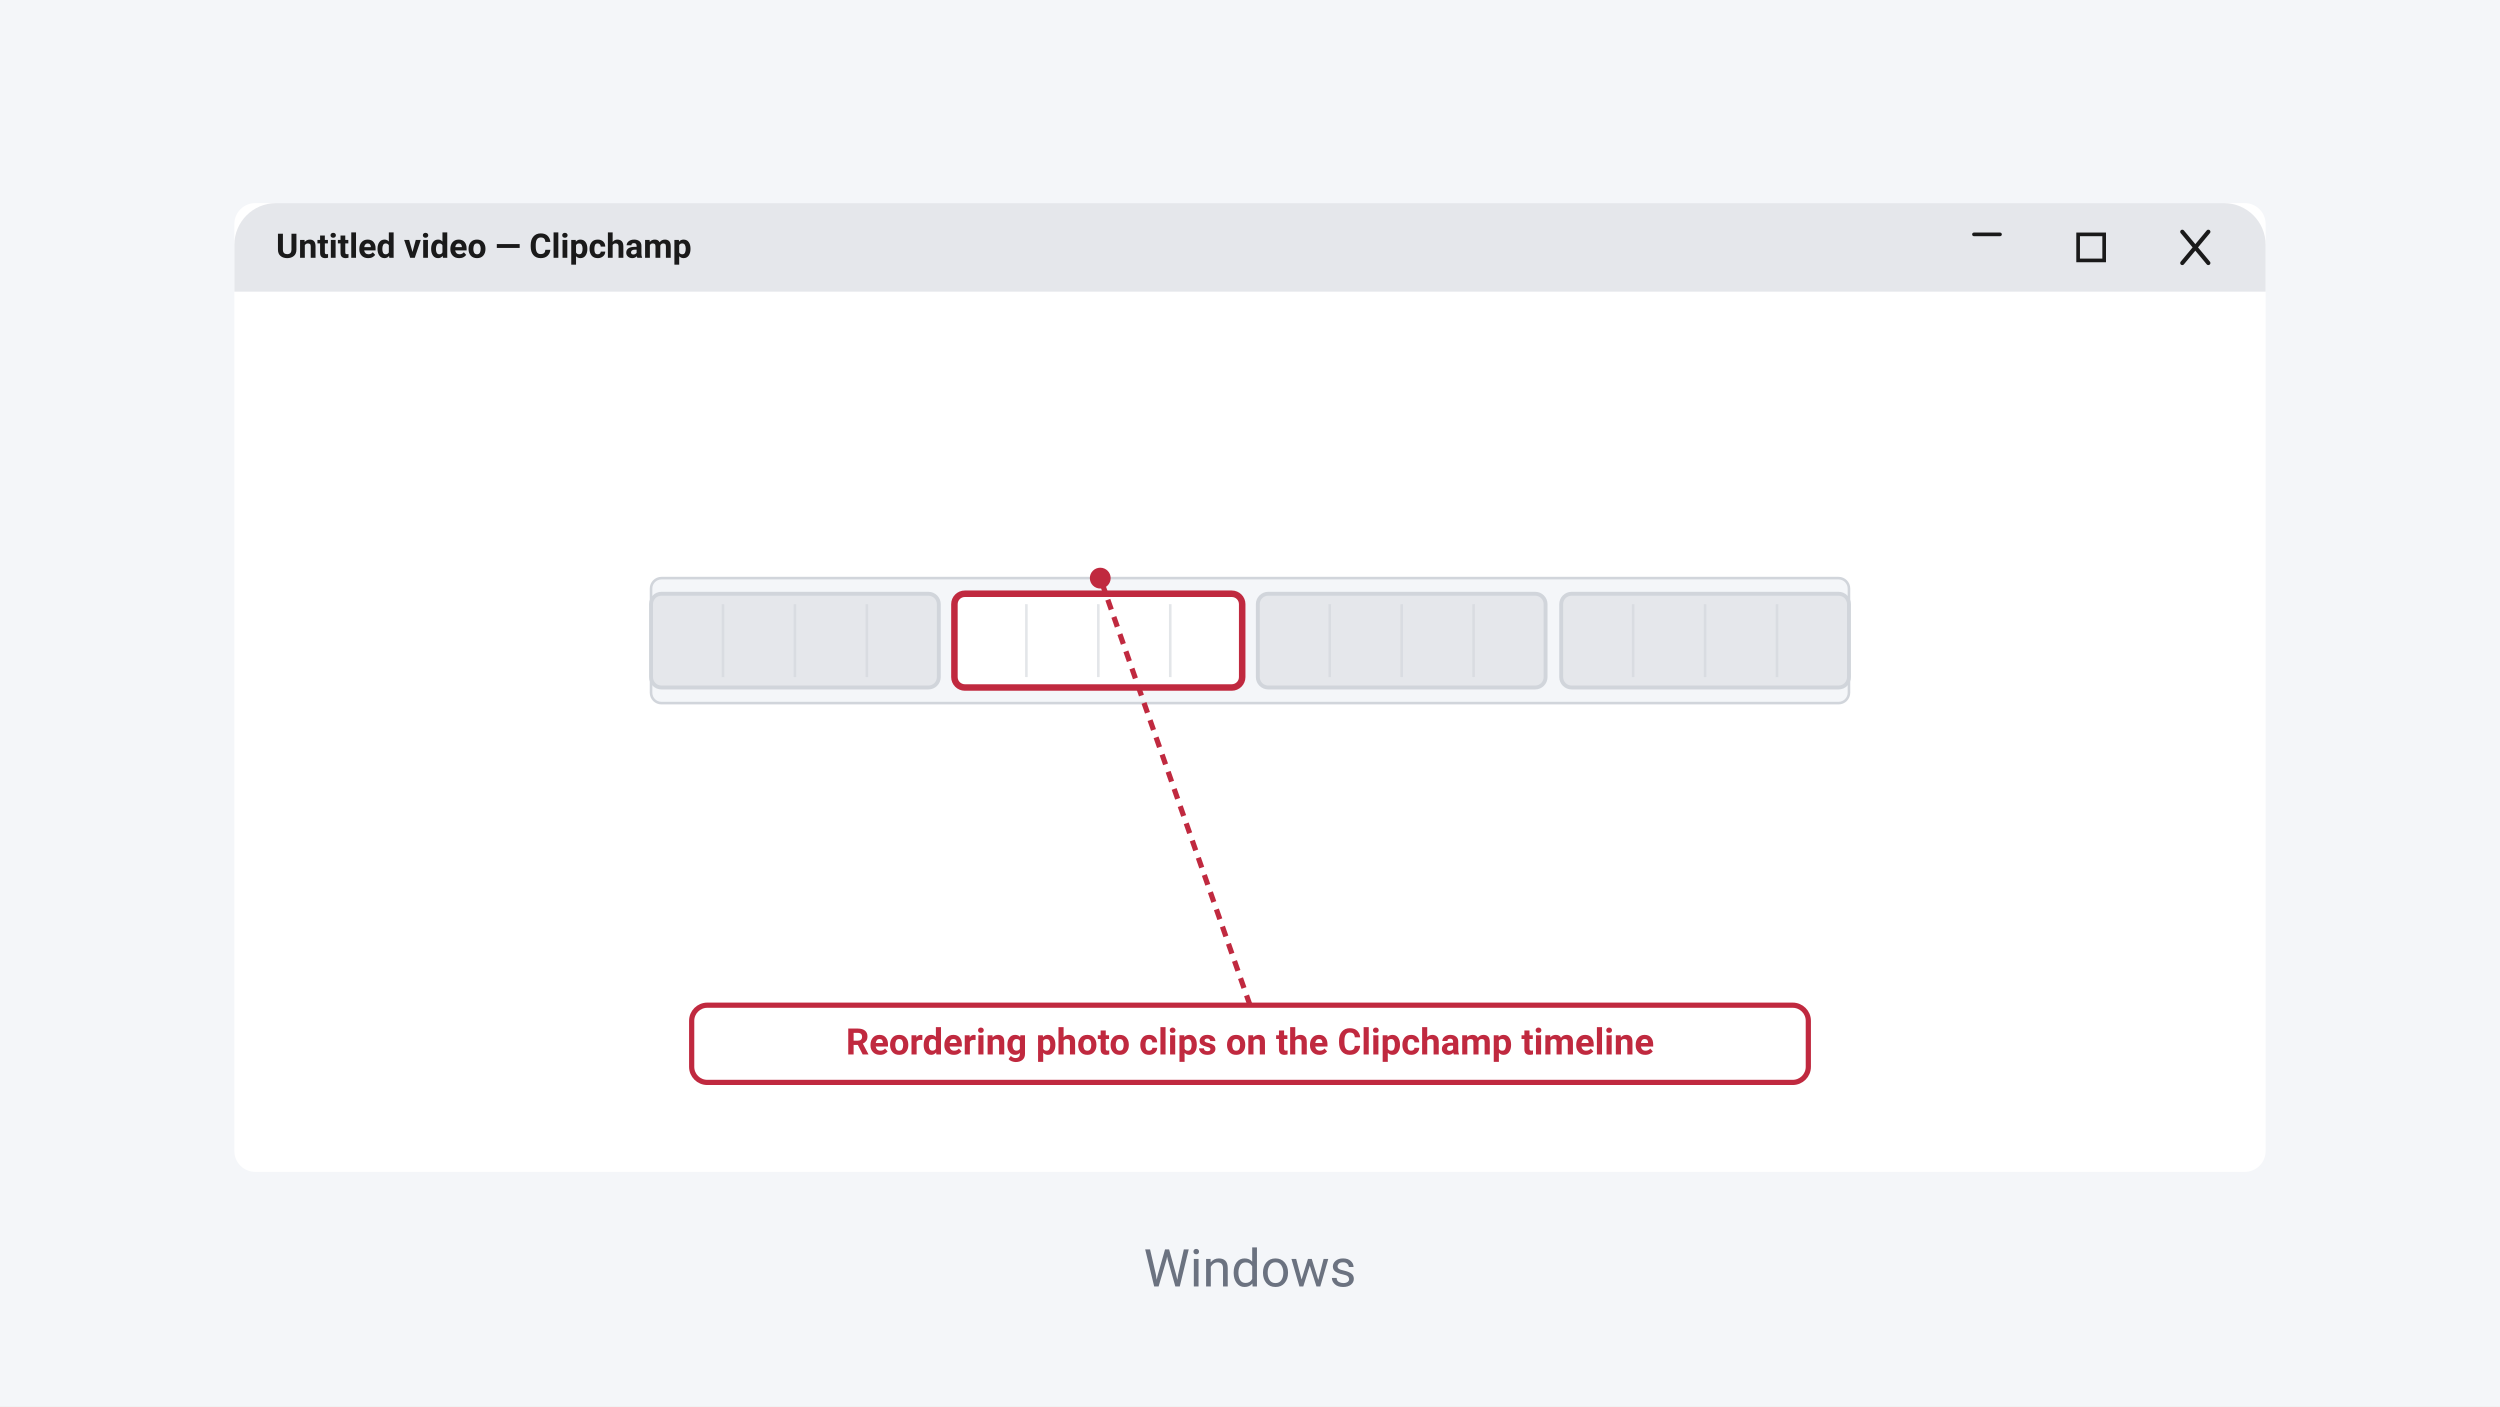
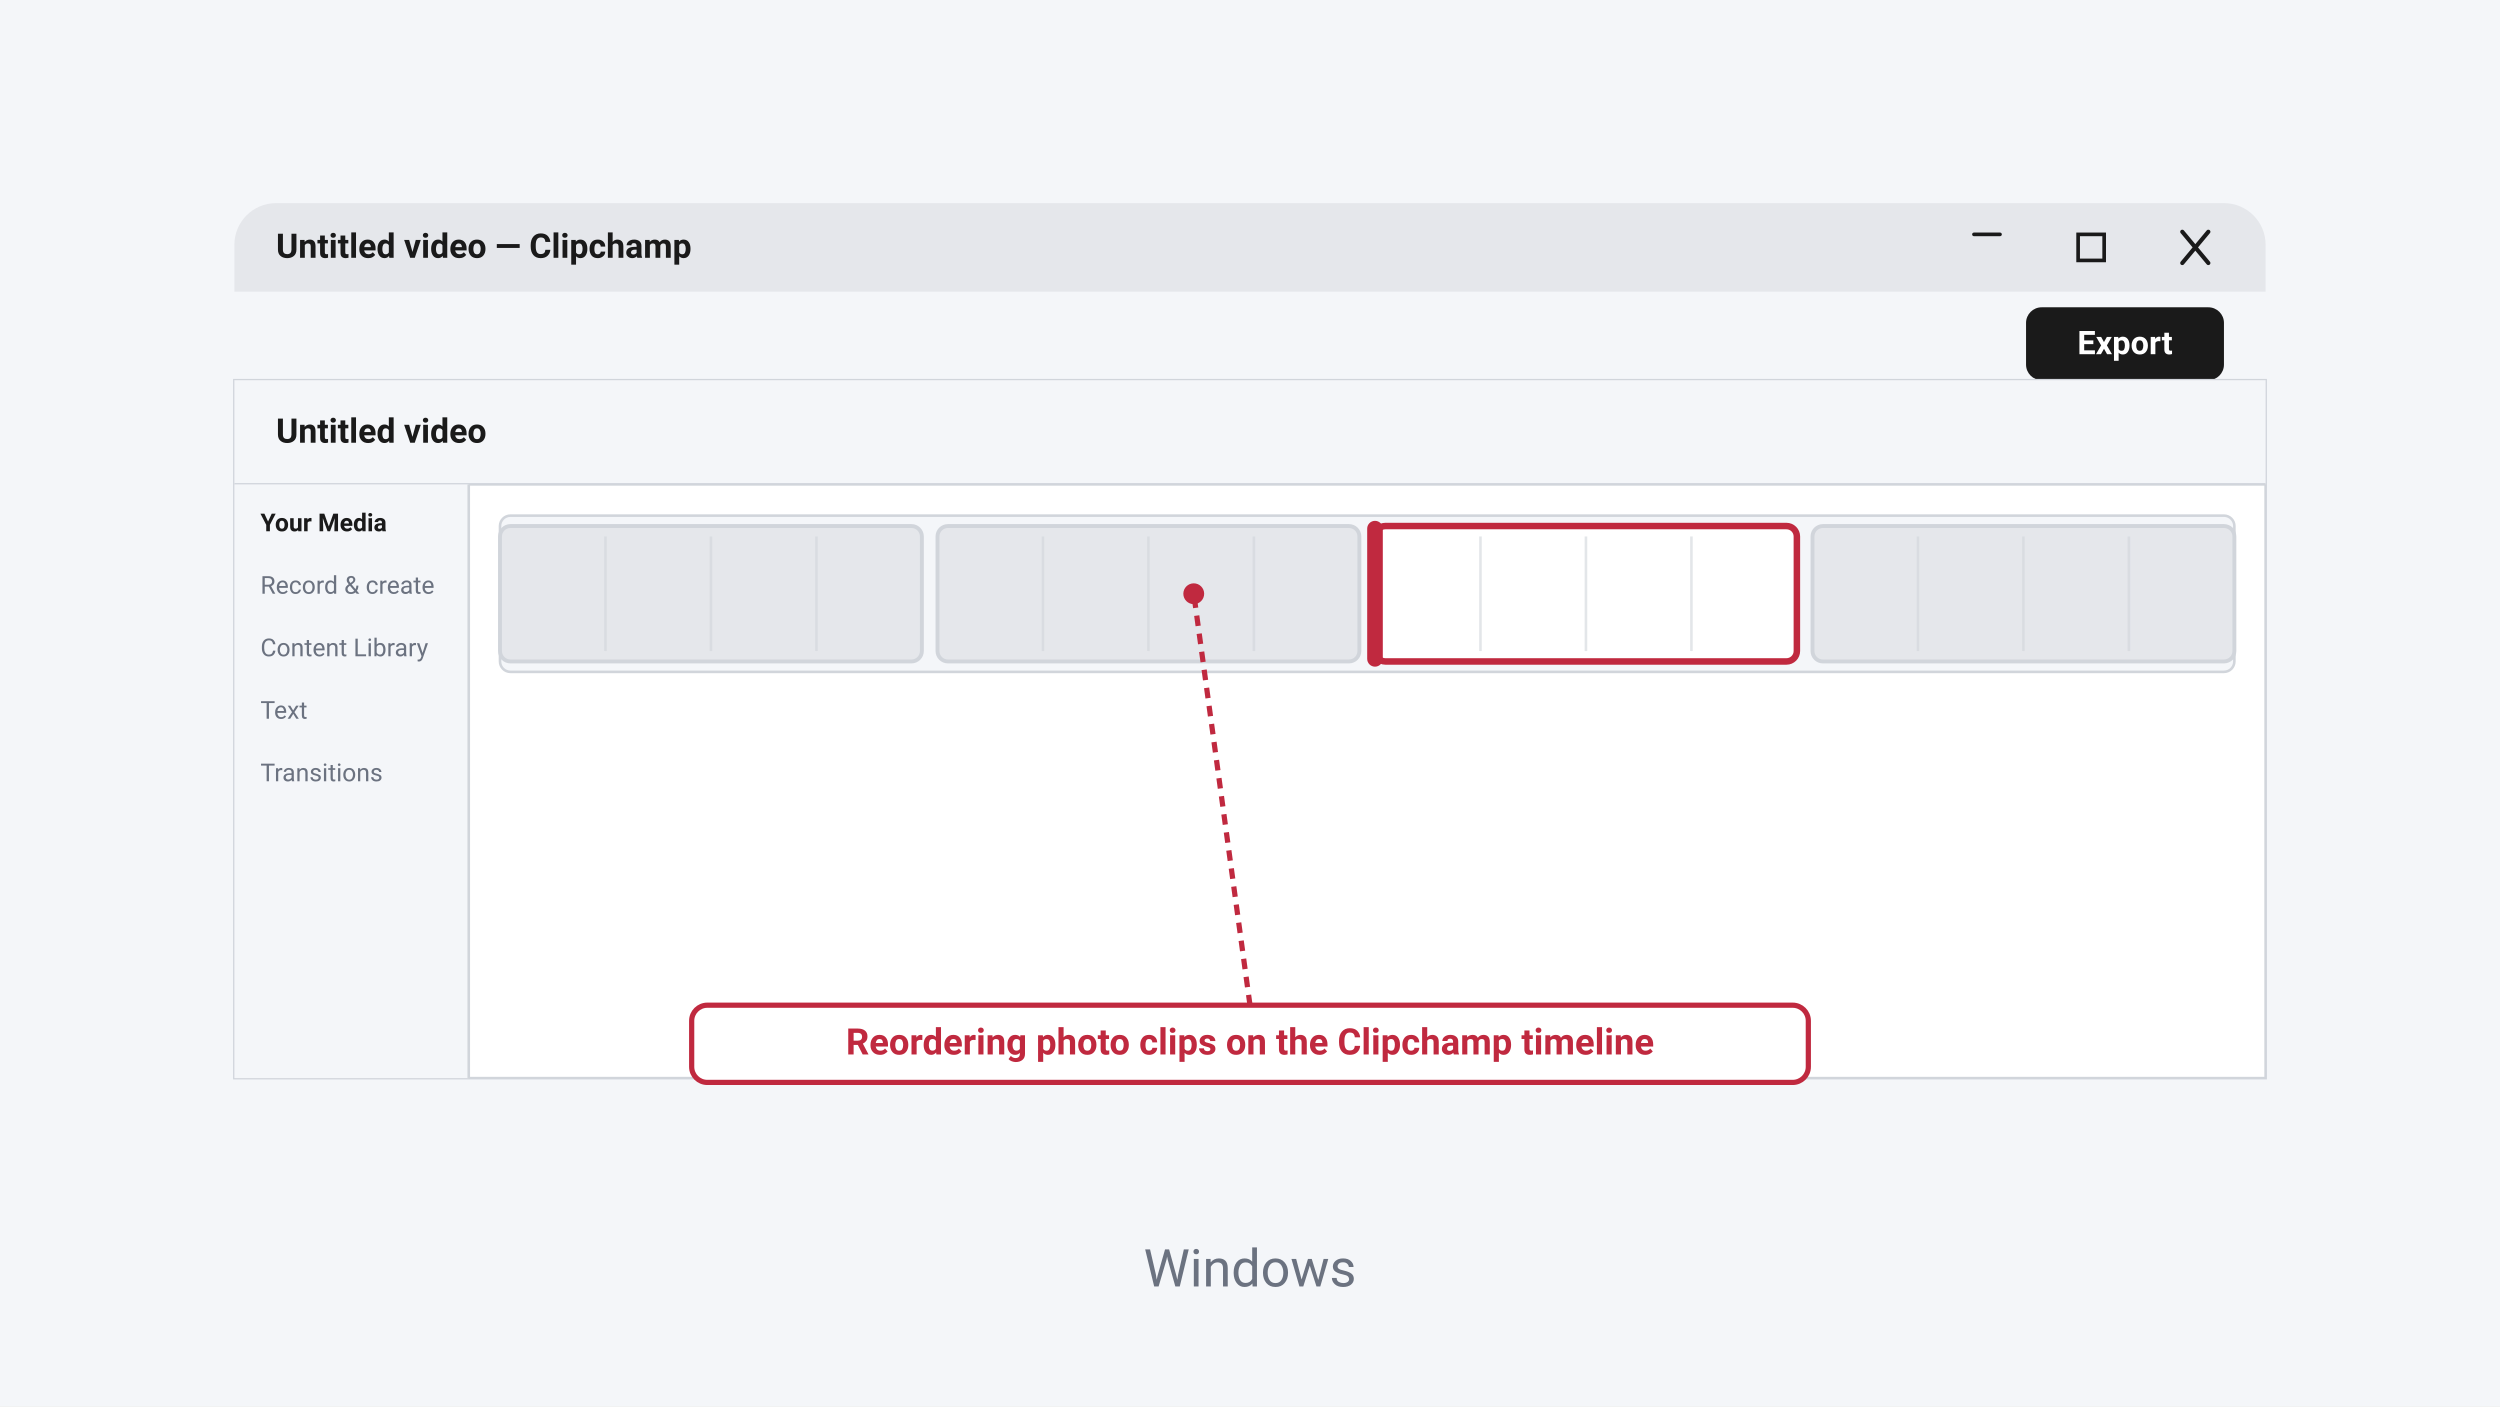
<svg xmlns="http://www.w3.org/2000/svg" width="960" height="540" viewBox="0 0 960 540">
  <rect width="960" height="540" fill="#F4F6F9" />
-   <rect x="90" y="78" width="780" height="372" rx="8" fill="#FFFFFF" />
  <path d="M 90 94 A 16 16 0 0 1 106 78 L 854 78 A 16 16 0 0 1 870 94 L 870 112 L 90 112 Z" fill="#E5E7EB" />
  <path d="M 758 90 L 768 90" stroke="#1A1A1A" stroke-width="1.4" stroke-linecap="round" />
  <rect x="798" y="90" width="10" height="10" fill="none" stroke="#1A1A1A" stroke-width="1.4" />
  <path d="M 838 89 L 848 101 M 848 89 L 838 101" stroke="#1A1A1A" stroke-width="1.6" stroke-linecap="round" />
  <text x="106" y="99" font-family="system-ui, -apple-system, 'Segoe UI', Roboto, sans-serif" font-size="13" font-weight="600" fill="#1A1A1A" text-anchor="start">Untitled video — Clipchamp</text>
-   <rect x="250" y="222" width="460" height="48" rx="4" fill="#F4F6F9" stroke="#D1D5DB" stroke-width="1" />
-   <rect x="250" y="228" width="110.5" height="36" rx="4" fill="#E5E7EB" stroke="#D1D5DB" stroke-width="1.5" />
-   <line x1="277.625" y1="232" x2="277.625" y2="260" stroke="#D1D5DB" stroke-width="1" opacity="0.6" />
-   <line x1="305.25" y1="232" x2="305.25" y2="260" stroke="#D1D5DB" stroke-width="1" opacity="0.6" />
-   <line x1="332.875" y1="232" x2="332.875" y2="260" stroke="#D1D5DB" stroke-width="1" opacity="0.6" />
-   <rect x="366.5" y="228" width="110.5" height="36" rx="4" fill="#FFFFFF" stroke="#C0293F" stroke-width="2.5" />
-   <line x1="394.125" y1="232" x2="394.125" y2="260" stroke="#D1D5DB" stroke-width="1" opacity="0.6" />
-   <line x1="421.75" y1="232" x2="421.75" y2="260" stroke="#D1D5DB" stroke-width="1" opacity="0.6" />
-   <line x1="449.375" y1="232" x2="449.375" y2="260" stroke="#D1D5DB" stroke-width="1" opacity="0.6" />
-   <rect x="483" y="228" width="110.5" height="36" rx="4" fill="#E5E7EB" stroke="#D1D5DB" stroke-width="1.5" />
-   <line x1="510.625" y1="232" x2="510.625" y2="260" stroke="#D1D5DB" stroke-width="1" opacity="0.6" />
-   <line x1="538.25" y1="232" x2="538.25" y2="260" stroke="#D1D5DB" stroke-width="1" opacity="0.6" />
-   <line x1="565.875" y1="232" x2="565.875" y2="260" stroke="#D1D5DB" stroke-width="1" opacity="0.6" />
-   <rect x="599.5" y="228" width="110.5" height="36" rx="4" fill="#E5E7EB" stroke="#D1D5DB" stroke-width="1.5" />
-   <line x1="627.125" y1="232" x2="627.125" y2="260" stroke="#D1D5DB" stroke-width="1" opacity="0.6" />
-   <line x1="654.75" y1="232" x2="654.75" y2="260" stroke="#D1D5DB" stroke-width="1" opacity="0.6" />
-   <line x1="682.375" y1="232" x2="682.375" y2="260" stroke="#D1D5DB" stroke-width="1" opacity="0.6" />
-   <line x1="480" y1="386" x2="422.5" y2="222" stroke="#C0293F" stroke-width="2" stroke-dasharray="4,3" />
-   <circle cx="422.5" cy="222" r="4" fill="#C0293F" />
+   <rect x="778" y="118" width="76" height="28" rx="6" fill="#1A1A1A" stroke="none" stroke-width="0" />
+   <text x="816" y="136" font-family="system-ui, -apple-system, 'Segoe UI', Roboto, sans-serif" font-size="12.5" font-weight="700" fill="#FFFFFF" text-anchor="middle">Export</text>
+   <g transform="translate(0, 34)">
+     <rect x="90" y="112" width="780" height="268" fill="#FFFFFF" stroke="#D1D5DB" stroke-width="1" />
+     <rect x="90" y="112" width="780" height="40" fill="#F4F6F9" />
+     <line x1="90" y1="152" x2="870" y2="152" stroke="#D1D5DB" stroke-width="1" />
+     <text x="106" y="136" font-family="system-ui, -apple-system, 'Segoe UI', Roboto, sans-serif" font-size="13" font-weight="600" fill="#1A1A1A" text-anchor="start">Untitled video</text>
+     <rect x="90" y="152" width="90" height="228" fill="#F4F6F9" />
+     <line x1="180" y1="152" x2="180" y2="380" stroke="#D1D5DB" stroke-width="1" />
+     <text x="100" y="170" font-family="system-ui, -apple-system, 'Segoe UI', Roboto, sans-serif" font-size="9.5" font-weight="700" fill="#1A1A1A" text-anchor="start">Your Media</text>
+     <text x="100" y="194" font-family="system-ui, -apple-system, 'Segoe UI', Roboto, sans-serif" font-size="9.5" font-weight="400" fill="#6B7280" text-anchor="start">Record &amp; create</text>
+     <text x="100" y="218" font-family="system-ui, -apple-system, 'Segoe UI', Roboto, sans-serif" font-size="9.5" font-weight="400" fill="#6B7280" text-anchor="start">Content Library</text>
+     <text x="100" y="242" font-family="system-ui, -apple-system, 'Segoe UI', Roboto, sans-serif" font-size="9.5" font-weight="400" fill="#6B7280" text-anchor="start">Text</text>
+     <text x="100" y="266" font-family="system-ui, -apple-system, 'Segoe UI', Roboto, sans-serif" font-size="9.5" font-weight="400" fill="#6B7280" text-anchor="start">Transitions</text>
+   </g>
+   <rect x="192" y="198" width="666" height="60" rx="4" fill="#F4F6F9" stroke="#D1D5DB" stroke-width="1" />
+   <rect x="192" y="202" width="162" height="52" rx="4" fill="#E5E7EB" stroke="#D1D5DB" stroke-width="1.5" />
+   <line x1="232.5" y1="206" x2="232.5" y2="250" stroke="#D1D5DB" stroke-width="1" opacity="0.6" />
+   <line x1="273" y1="206" x2="273" y2="250" stroke="#D1D5DB" stroke-width="1" opacity="0.6" />
+   <line x1="313.5" y1="206" x2="313.5" y2="250" stroke="#D1D5DB" stroke-width="1" opacity="0.6" />
+   <rect x="360" y="202" width="162" height="52" rx="4" fill="#E5E7EB" stroke="#D1D5DB" stroke-width="1.5" />
+   <line x1="400.5" y1="206" x2="400.5" y2="250" stroke="#D1D5DB" stroke-width="1" opacity="0.6" />
+   <line x1="441" y1="206" x2="441" y2="250" stroke="#D1D5DB" stroke-width="1" opacity="0.6" />
+   <line x1="481.5" y1="206" x2="481.5" y2="250" stroke="#D1D5DB" stroke-width="1" opacity="0.6" />
+   <rect x="528" y="202" width="162" height="52" rx="4" fill="#FFFFFF" stroke="#C0293F" stroke-width="2.5" />
+   <line x1="568.5" y1="206" x2="568.5" y2="250" stroke="#D1D5DB" stroke-width="1" opacity="0.6" />
+   <line x1="609" y1="206" x2="609" y2="250" stroke="#D1D5DB" stroke-width="1" opacity="0.6" />
+   <line x1="649.5" y1="206" x2="649.5" y2="250" stroke="#D1D5DB" stroke-width="1" opacity="0.6" />
+   <rect x="525" y="200" width="6" height="56" rx="3" fill="#C0293F" />
+   <rect x="696" y="202" width="162" height="52" rx="4" fill="#E5E7EB" stroke="#D1D5DB" stroke-width="1.5" />
+   <line x1="736.5" y1="206" x2="736.5" y2="250" stroke="#D1D5DB" stroke-width="1" opacity="0.6" />
+   <line x1="777" y1="206" x2="777" y2="250" stroke="#D1D5DB" stroke-width="1" opacity="0.6" />
+   <line x1="817.5" y1="206" x2="817.5" y2="250" stroke="#D1D5DB" stroke-width="1" opacity="0.6" />
+   <line x1="480" y1="386" x2="458.4" y2="228" stroke="#C0293F" stroke-width="2" stroke-dasharray="4,3" />
+   <circle cx="458.4" cy="228" r="4" fill="#C0293F" />
  <rect x="265.602" y="386" width="428.796" height="29.65" rx="6" fill="#FFFFFF" stroke="#C0293F" stroke-width="2" />
  <text x="480" y="404.92" font-family="system-ui, -apple-system, 'Segoe UI', Roboto, sans-serif" font-size="14" font-weight="700" fill="#C0293F" text-anchor="middle">Reordering photo clips on the Clipchamp timeline</text>
  <text x="480" y="494" font-family="system-ui, -apple-system, 'Segoe UI', Roboto, sans-serif" font-size="20" font-weight="400" fill="#6B7280" text-anchor="middle">Windows</text>
</svg>
